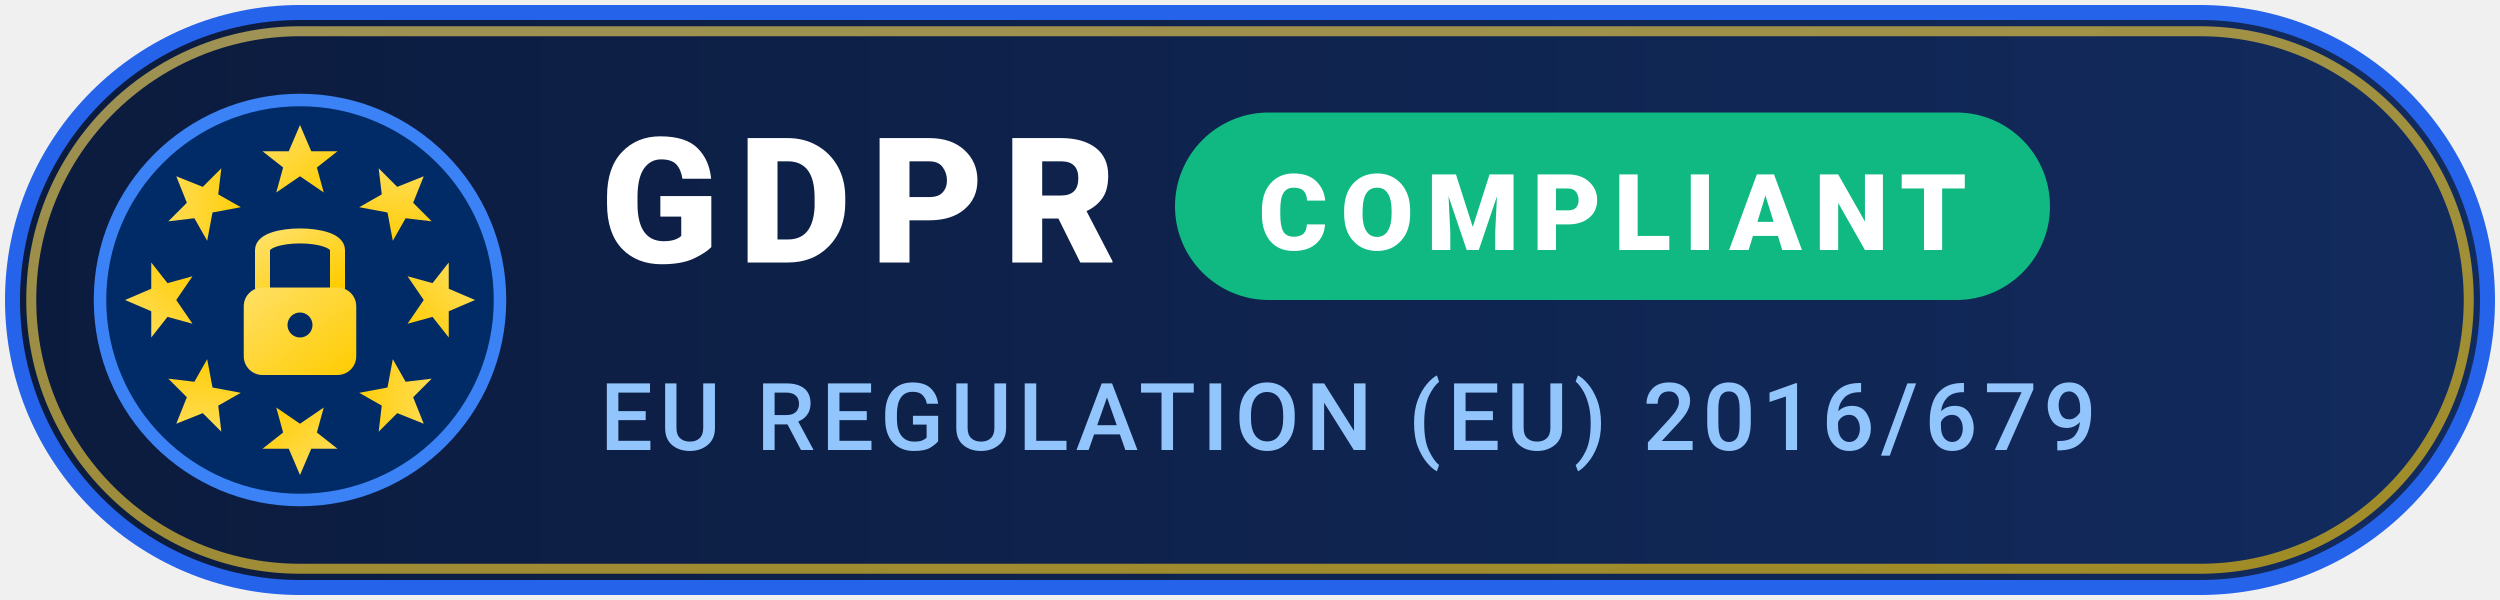
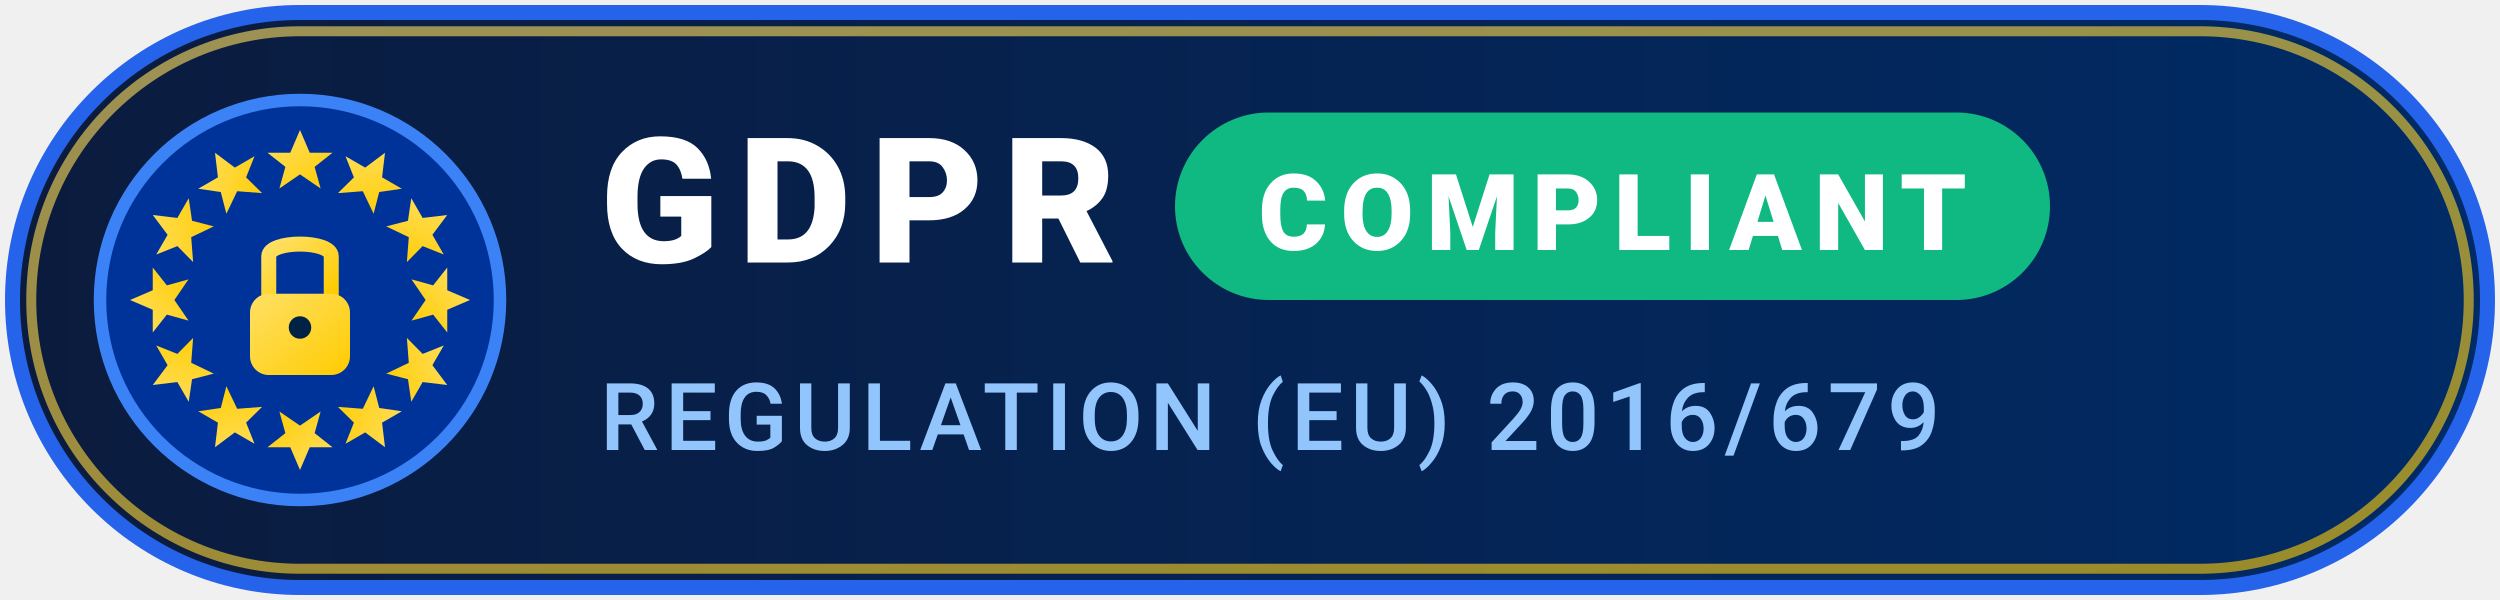
<svg xmlns="http://www.w3.org/2000/svg" viewBox="0 0 200 48" width="100%" height="100%">
  <defs>
    <linearGradient id="badgeBg" x1="0%" y1="0%" x2="100%" y2="0%">
      <stop offset="0%" stop-color="#0b1b3d" />
-       <stop offset="100%" stop-color="#122b5e" />
+       <stop offset="100%" stop-color="#002b66" />
    </linearGradient>
    <linearGradient id="goldGrad2" x1="0%" y1="0%" x2="100%" y2="100%">
      <stop offset="0%" stop-color="#FFE066" />
      <stop offset="100%" stop-color="#FFCC00" />
    </linearGradient>
    <g id="starSmall">
-       <polygon points="0,-3 0.9,-0.9 3,-0.9 1.35,0.4 1.9,2.4 0,1.1 -1.9,2.4 -1.35,0.4 -3,-0.9 -0.9,-0.9" fill="url(#goldGrad2)" />
+       <polygon points="0,-2.6 0.78,-0.78 2.6,-0.78 1.17,0.35 1.65,2.08 0,0.95 -1.65,2.08 -1.17,0.35 -2.6,-0.78 -0.78,-0.78" fill="url(#goldGrad2)" />
    </g>
  </defs>
  <rect x="1" y="1" width="198" height="46" rx="23" fill="url(#badgeBg)" stroke="#2563eb" stroke-width="1.2" />
  <rect x="2.5" y="2.5" width="195" height="43" rx="21.5" fill="none" stroke="url(#goldGrad2)" stroke-width="0.8" opacity="0.6" />
  <g transform="translate(24, 24)">
-     <circle cx="0" cy="0" r="16" fill="#002b66" stroke="#3b82f6" stroke-width="1" />
+     <circle cx="0" cy="0" r="16" fill="#003399" stroke="#3b82f6" stroke-width="1" />
    <use href="#starSmall" transform="translate(0, -11)" />
-     <use href="#starSmall" transform="rotate(45) translate(0, -11)" />
+     <use href="#starSmall" transform="rotate(30) translate(0, -11)" />
+     <use href="#starSmall" transform="rotate(60) translate(0, -11)" />
    <use href="#starSmall" transform="rotate(90) translate(0, -11)" />
-     <use href="#starSmall" transform="rotate(135) translate(0, -11)" />
+     <use href="#starSmall" transform="rotate(120) translate(0, -11)" />
+     <use href="#starSmall" transform="rotate(150) translate(0, -11)" />
    <use href="#starSmall" transform="rotate(180) translate(0, -11)" />
-     <use href="#starSmall" transform="rotate(225) translate(0, -11)" />
+     <use href="#starSmall" transform="rotate(210) translate(0, -11)" />
+     <use href="#starSmall" transform="rotate(240) translate(0, -11)" />
    <use href="#starSmall" transform="rotate(270) translate(0, -11)" />
-     <use href="#starSmall" transform="rotate(315) translate(0, -11)" />
-     <path d="M -3 -1 L -3 -4 C -3 -5.5 3 -5.5 3 -4 L 3 -1" fill="none" stroke="url(#goldGrad2)" stroke-width="1.2" stroke-linecap="round" />
-     <rect x="-4.5" y="-1" width="9" height="7" rx="1.5" fill="url(#goldGrad2)" />
-     <circle cx="0" cy="2" r="1" fill="#002b66" />
+     <use href="#starSmall" transform="rotate(300) translate(0, -11)" />
+     <use href="#starSmall" transform="rotate(330) translate(0, -11)" />
+     <path d="M -2.5 -0.5 L -2.5 -3.5 C -2.5 -4.8 2.5 -4.8 2.5 -3.5 L 2.5 -0.5" fill="none" stroke="url(#goldGrad2)" stroke-width="1.2" stroke-linecap="round" />
+     <rect x="-4" y="-0.5" width="8" height="6.5" rx="1.5" fill="url(#goldGrad2)" />
+     <circle cx="0" cy="2.2" r="0.9" fill="#002244" />
  </g>
  <text x="48" y="21" font-family="-apple-system, BlinkMacSystemFont, 'Segoe UI', Roboto, sans-serif" font-weight="900" font-size="14" letter-spacing="1.5" fill="#FFFFFF">
    GDPR
  </text>
  <rect x="94" y="9" width="70" height="15" rx="7.5" fill="#10B981" />
  <text x="129" y="20" text-anchor="middle" font-family="-apple-system, BlinkMacSystemFont, 'Segoe UI', Roboto, sans-serif" font-weight="800" font-size="8.5" letter-spacing="1" fill="#FFFFFF">
    COMPLIANT
  </text>
  <text x="48" y="36" font-family="-apple-system, BlinkMacSystemFont, 'Segoe UI', Roboto, sans-serif" font-weight="500" font-size="7.5" letter-spacing="0.5" fill="#93C5FD">
-     EU REGULATION (EU) 2016/679
+     REGULATION (EU) 2016/679
  </text>
</svg>
